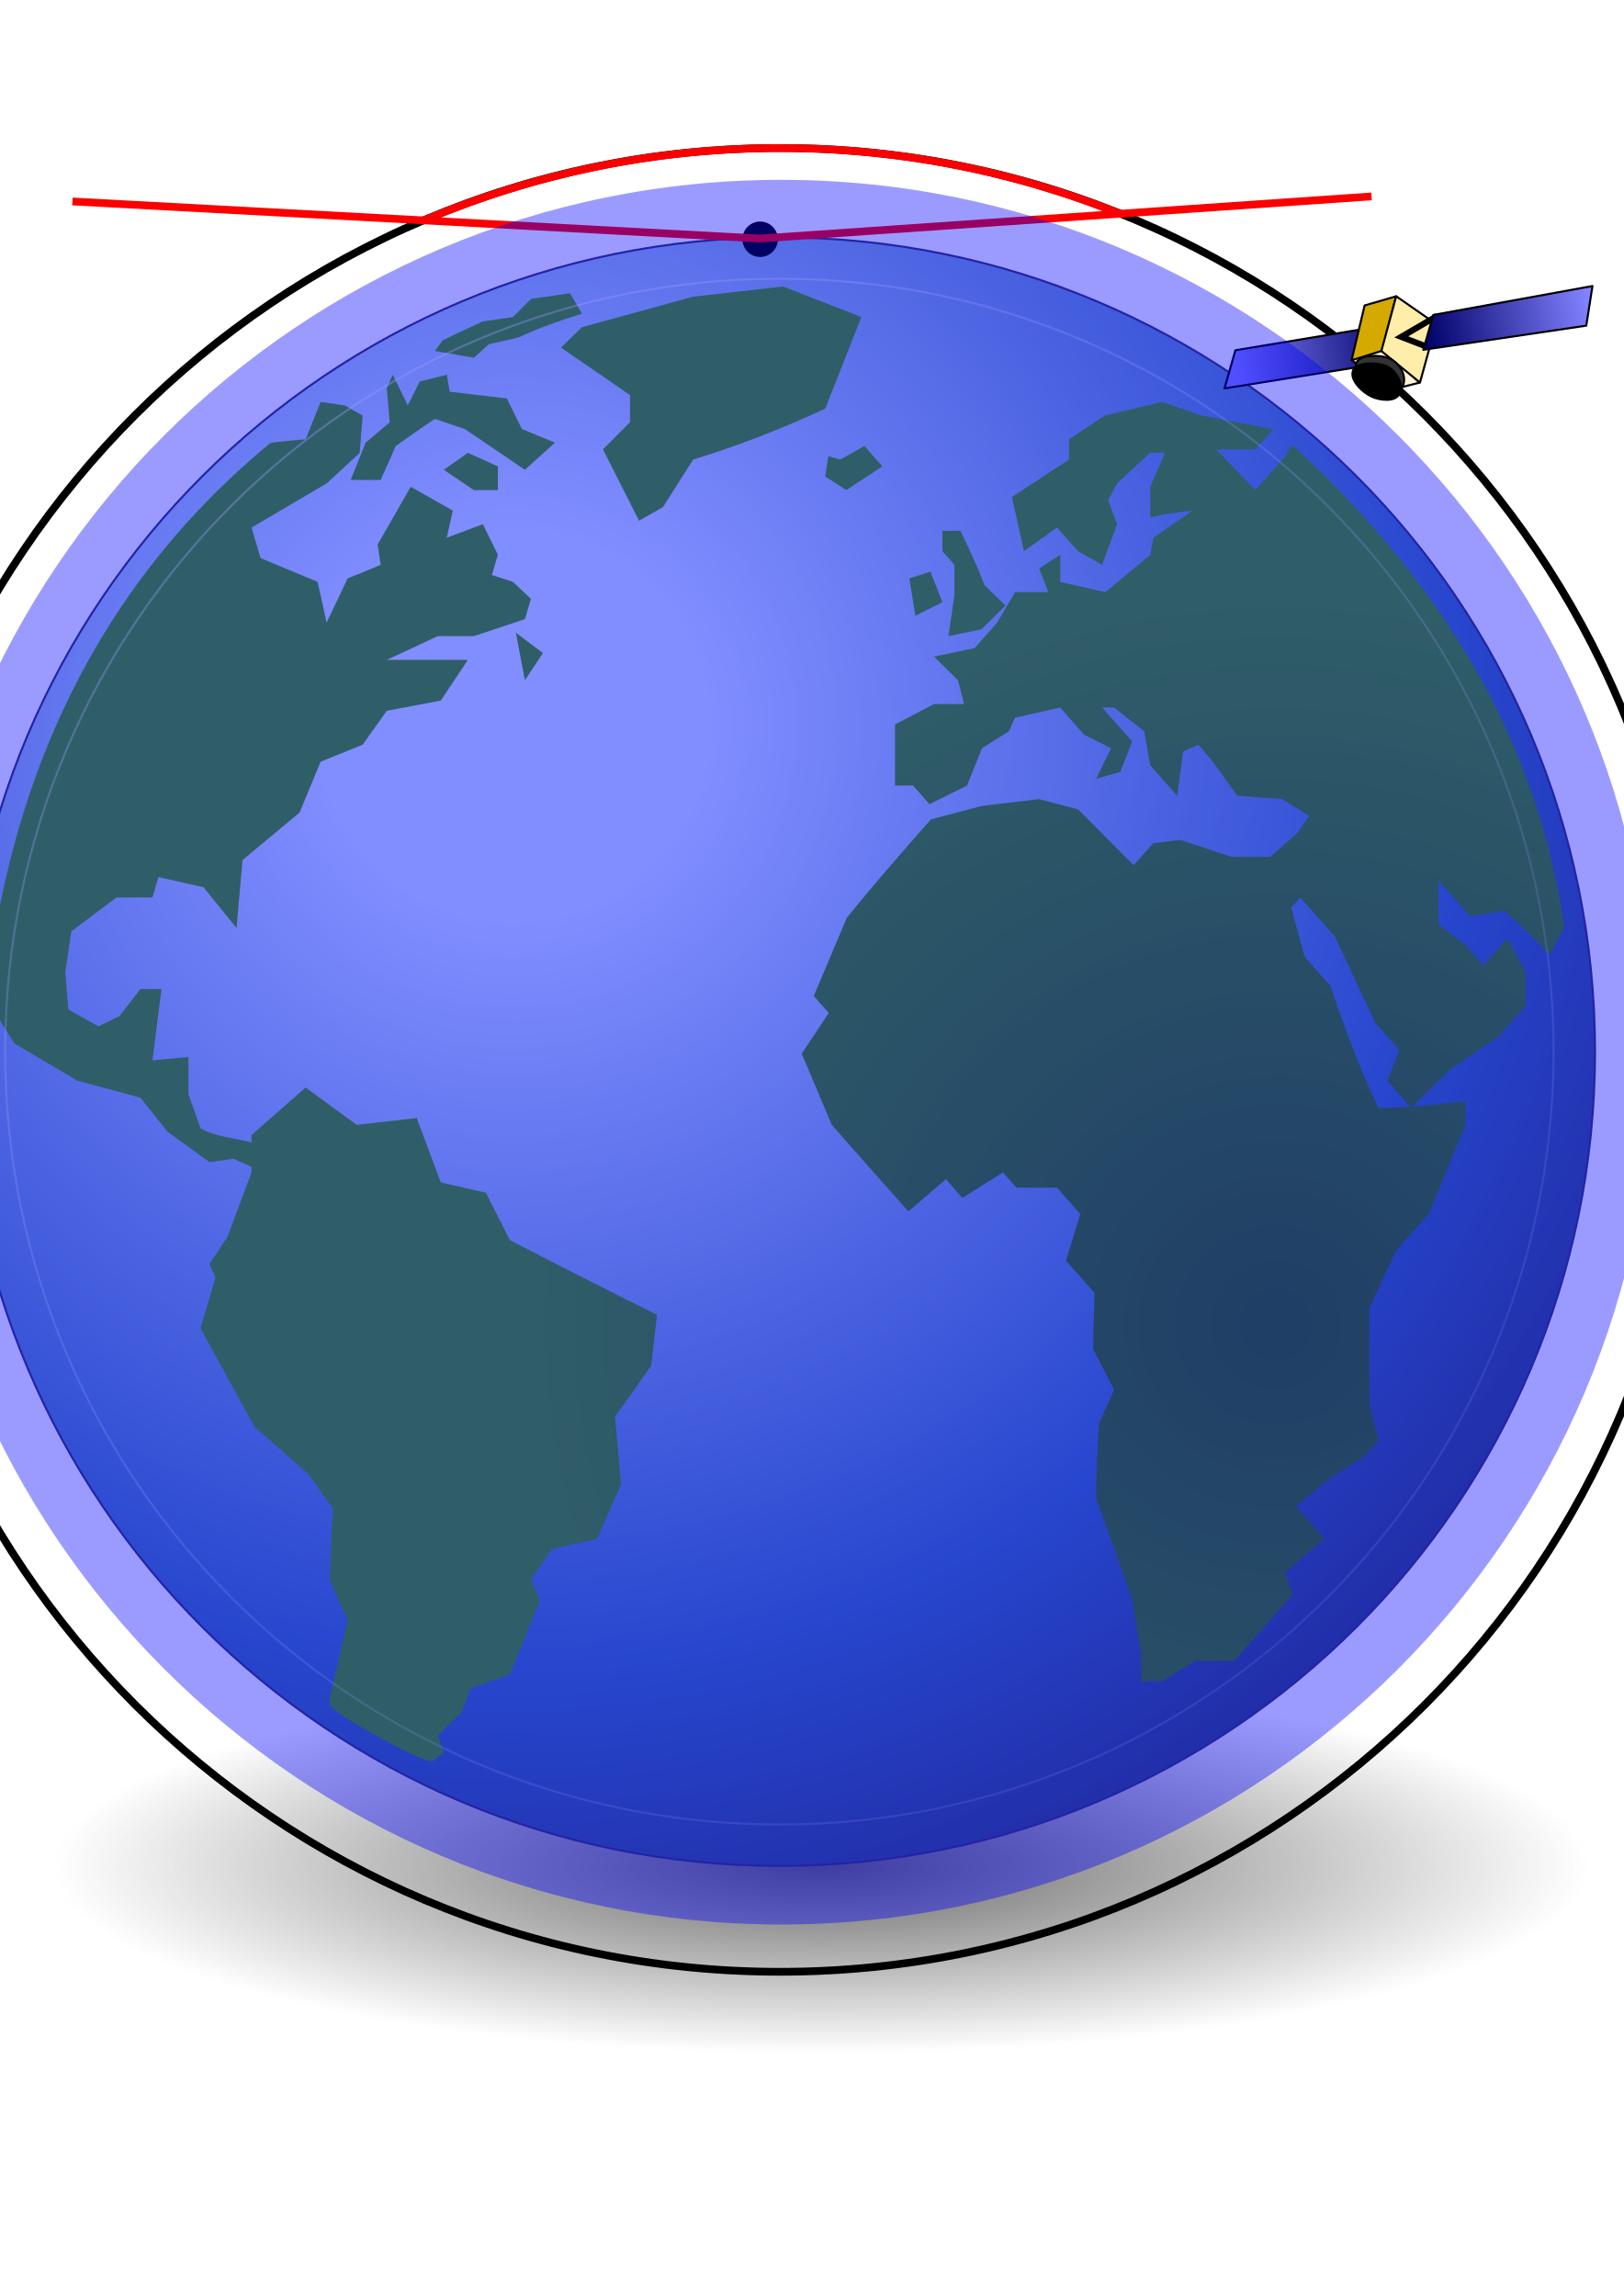
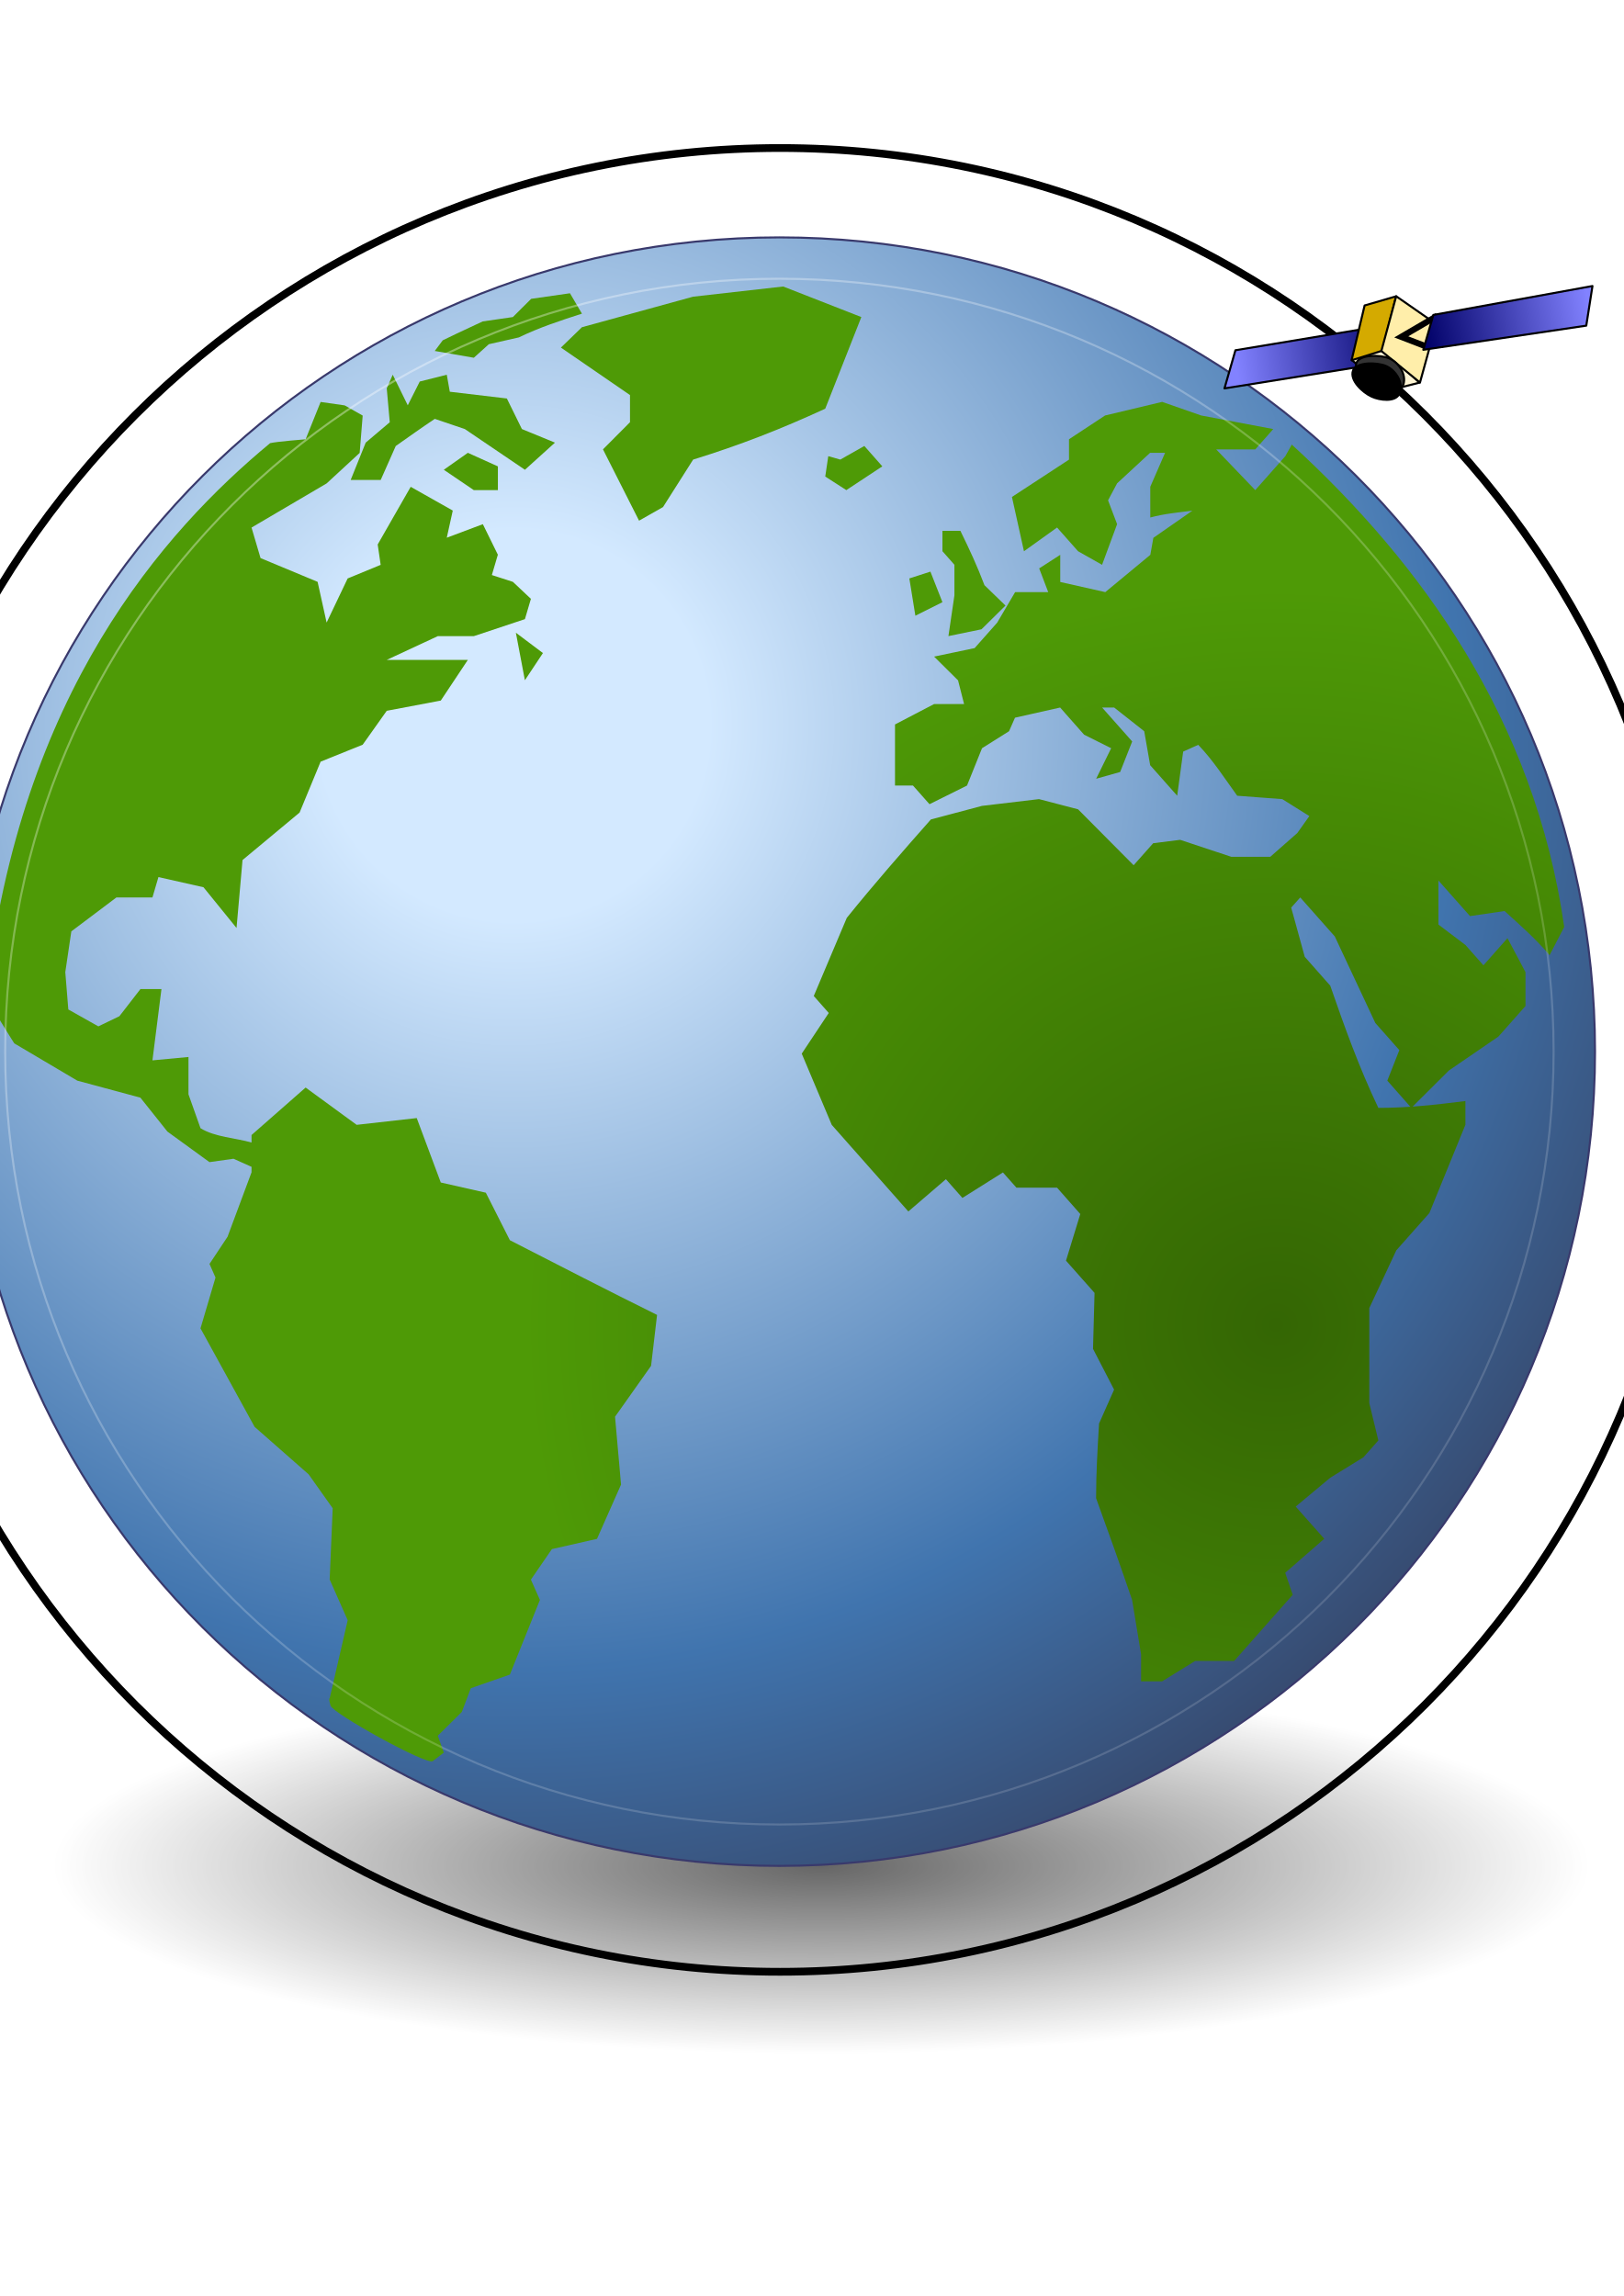
<svg xmlns="http://www.w3.org/2000/svg" xmlns:xlink="http://www.w3.org/1999/xlink" width="210mm" height="297mm" viewBox="0 0 210 297" version="1.1" id="svg7703">
  <defs id="defs7697">
    <linearGradient id="linearGradient6527">
      <stop id="stop6529" offset="0" style="stop-color:#346604;stop-opacity:1;" />
      <stop id="stop6531" offset="1" style="stop-color:#4e9a06;stop-opacity:1;" />
    </linearGradient>
    <linearGradient id="linearGradient6001">
      <stop id="stop6003" offset="0" style="stop-color:#ffffff;stop-opacity:1;" />
      <stop id="stop6005" offset="1" style="stop-color:#ffffff;stop-opacity:0;" />
    </linearGradient>
    <linearGradient id="linearGradient4126">
      <stop id="stop4128" offset="0" style="stop-color:#ffffff;stop-opacity:1;" />
      <stop id="stop4130" offset="1" style="stop-color:#ffffff;stop-opacity:0.165;" />
    </linearGradient>
    <linearGradient id="linearGradient4114">
      <stop id="stop4116" offset="0" style="stop-color:#000000;stop-opacity:1;" />
      <stop id="stop4118" offset="1" style="stop-color:#000000;stop-opacity:0;" />
    </linearGradient>
    <linearGradient id="linearGradient3962">
      <stop id="stop3964" offset="0" style="stop-color:#d3e9ff;stop-opacity:1;" />
      <stop id="stop4134" offset="0.155" style="stop-color:#d3e9ff;stop-opacity:1;" />
      <stop id="stop4346" offset="0.75" style="stop-color:#4074ae;stop-opacity:1;" />
      <stop id="stop3966" offset="1" style="stop-color:#36486c;stop-opacity:1;" />
    </linearGradient>
    <radialGradient gradientUnits="userSpaceOnUse" r="29.993" fy="15.716" fx="18.248" cy="15.716" cx="18.248" gradientTransform="matrix(1.005631,0,0,1.00563,-1.707885,0.3818364)" id="radialGradient3968" xlink:href="#linearGradient3962" />
    <radialGradient gradientUnits="userSpaceOnUse" r="12.289" fy="63.965" fx="15.116" cy="63.965" cx="15.116" gradientTransform="scale(1.64399,0.608276)" id="radialGradient4120" xlink:href="#linearGradient4114" />
    <radialGradient gradientUnits="userSpaceOnUse" r="43.527" fy="12.142" fx="15.601" cy="12.142" cx="15.601" gradientTransform="matrix(1.005631,0,0,1.00563,-1.707885,0.3818364)" id="radialGradient4132" xlink:href="#linearGradient4126" />
    <radialGradient r="6.718" fy="12.493" fx="12.071" cy="12.493" cx="12.071" gradientUnits="userSpaceOnUse" id="radialGradient5983" xlink:href="#linearGradient6001" />
    <radialGradient r="6.718" fy="12.493" fx="12.071" cy="12.493" cx="12.071" gradientUnits="userSpaceOnUse" id="radialGradient5985" xlink:href="#linearGradient6001" />
    <radialGradient r="6.718" fy="12.493" fx="12.071" cy="12.493" cx="12.071" gradientUnits="userSpaceOnUse" id="radialGradient5987" xlink:href="#linearGradient6001" />
    <radialGradient r="6.718" fy="12.493" fx="12.071" cy="12.493" cx="12.071" gradientUnits="userSpaceOnUse" id="radialGradient5989" xlink:href="#linearGradient6001" />
    <linearGradient gradientUnits="userSpaceOnUse" y2="21.042" x2="-22.252" y1="30.057" x1="-25.176" id="linearGradient6007" xlink:href="#linearGradient6001" />
    <linearGradient y2="22.662" x2="-22.114" y1="30.057" x1="-25.176" gradientUnits="userSpaceOnUse" id="linearGradient6011" xlink:href="#linearGradient6001" />
    <linearGradient y2="22.662" x2="-22.114" y1="28.338" x1="-22.823" gradientUnits="userSpaceOnUse" id="linearGradient6015" xlink:href="#linearGradient6001" />
    <linearGradient y2="21.336" x2="-21.962" y1="15.649" x1="-21.659" gradientUnits="userSpaceOnUse" id="linearGradient6019" xlink:href="#linearGradient6001" />
    <radialGradient gradientUnits="userSpaceOnUse" gradientTransform="matrix(0.9529562,-0.02665615,0.02617771,0.9359156,0.6631817,2.179265)" r="19.094" fy="31.097" fx="37.179" cy="31.097" cx="37.179" id="radialGradient6533" xlink:href="#linearGradient6527" />
    <radialGradient r="17.143" fy="40" fx="23.857" cy="40" cx="23.857" gradientTransform="matrix(1,0,0,0.5,0,20)" gradientUnits="userSpaceOnUse" id="radialGradient3976" xlink:href="#linearGradient4114" />
    <radialGradient xlink:href="#linearGradient4114" id="radialGradient6386" gradientUnits="userSpaceOnUse" gradientTransform="matrix(1,0,0,0.5,0,20)" cx="23.857" cy="40" fx="23.857" fy="40" r="17.143" />
    <radialGradient r="19.094" fy="31.097" fx="37.179" cy="31.097" cx="37.179" gradientTransform="matrix(0.9529562,-0.02665615,0.02617771,0.9359156,0.6631817,2.179265)" gradientUnits="userSpaceOnUse" id="radialGradient6405" xlink:href="#linearGradient6527" />
    <radialGradient r="19.094" fy="31.097" fx="37.179" cy="31.097" cx="37.179" gradientTransform="matrix(0.9529562,-0.02665615,0.02617771,0.9359156,0.6631817,2.179265)" gradientUnits="userSpaceOnUse" id="radialGradient6407" xlink:href="#linearGradient6527" />
    <radialGradient r="19.094" fy="31.097" fx="37.179" cy="31.097" cx="37.179" gradientTransform="matrix(0.9529562,-0.02665615,0.02617771,0.9359156,0.6631817,2.179265)" gradientUnits="userSpaceOnUse" id="radialGradient6409" xlink:href="#linearGradient6527" />
    <radialGradient r="19.094" fy="31.097" fx="37.179" cy="31.097" cx="37.179" gradientTransform="matrix(0.9529562,-0.02665615,0.02617771,0.9359156,0.6631817,2.179265)" gradientUnits="userSpaceOnUse" id="radialGradient6411" xlink:href="#linearGradient6527" />
    <radialGradient r="19.094" fy="31.097" fx="37.179" cy="31.097" cx="37.179" gradientTransform="matrix(0.9529562,-0.02665615,0.02617771,0.9359156,0.6631817,2.179265)" gradientUnits="userSpaceOnUse" id="radialGradient6413" xlink:href="#linearGradient6527" />
    <radialGradient r="19.094" fy="31.097" fx="37.179" cy="31.097" cx="37.179" gradientTransform="matrix(0.9529562,-0.02665615,0.02617771,0.9359156,0.6631817,2.179265)" gradientUnits="userSpaceOnUse" id="radialGradient6415" xlink:href="#linearGradient6527" />
    <radialGradient r="19.094" fy="31.097" fx="37.179" cy="31.097" cx="37.179" gradientTransform="matrix(0.9529562,-0.02665615,0.02617771,0.9359156,0.6631817,2.179265)" gradientUnits="userSpaceOnUse" id="radialGradient6417" xlink:href="#linearGradient6527" />
    <radialGradient r="19.094" fy="31.097" fx="37.179" cy="31.097" cx="37.179" gradientTransform="matrix(0.9529562,-0.02665615,0.02617771,0.9359156,0.6631817,2.179265)" gradientUnits="userSpaceOnUse" id="radialGradient6419" xlink:href="#linearGradient6527" />
    <radialGradient r="19.094" fy="31.097" fx="37.179" cy="31.097" cx="37.179" gradientTransform="matrix(0.9529562,-0.02665615,0.02617771,0.9359156,0.6631817,2.179265)" gradientUnits="userSpaceOnUse" id="radialGradient6421" xlink:href="#linearGradient6527" />
    <radialGradient r="19.094" fy="31.097" fx="37.179" cy="31.097" cx="37.179" gradientTransform="matrix(0.9529562,-0.02665615,0.02617771,0.9359156,0.6631817,2.179265)" gradientUnits="userSpaceOnUse" id="radialGradient6423" xlink:href="#linearGradient6527" />
    <radialGradient r="19.094" fy="31.097" fx="37.179" cy="31.097" cx="37.179" gradientTransform="matrix(0.9529562,-0.02665615,0.02617771,0.9359156,0.6631817,2.179265)" gradientUnits="userSpaceOnUse" id="radialGradient6425" xlink:href="#linearGradient6527" />
    <radialGradient r="19.094" fy="31.097" fx="37.179" cy="31.097" cx="37.179" gradientTransform="matrix(0.9529562,-0.02665615,0.02617771,0.9359156,0.6631817,2.179265)" gradientUnits="userSpaceOnUse" id="radialGradient6427" xlink:href="#linearGradient6527" />
    <radialGradient r="19.094" fy="31.097" fx="37.179" cy="31.097" cx="37.179" gradientTransform="matrix(0.9529562,-0.02665615,0.02617771,0.9359156,0.6631817,2.179265)" gradientUnits="userSpaceOnUse" id="radialGradient6429" xlink:href="#linearGradient6527" />
    <radialGradient r="19.094" fy="31.097" fx="37.179" cy="31.097" cx="37.179" gradientTransform="matrix(0.9529562,-0.02665615,0.02617771,0.9359156,0.6631817,2.179265)" gradientUnits="userSpaceOnUse" id="radialGradient6431" xlink:href="#linearGradient6527" />
    <radialGradient r="19.094" fy="31.097" fx="37.179" cy="31.097" cx="37.179" gradientTransform="matrix(0.9529562,-0.02665615,0.02617771,0.9359156,0.6631817,2.179265)" gradientUnits="userSpaceOnUse" id="radialGradient6433" xlink:href="#linearGradient6527" />
    <radialGradient r="19.094" fy="31.097" fx="37.179" cy="31.097" cx="37.179" gradientTransform="matrix(0.9529562,-0.02665615,0.02617771,0.9359156,0.6631817,2.179265)" gradientUnits="userSpaceOnUse" id="radialGradient6435" xlink:href="#linearGradient6527" />
    <radialGradient r="19.094" fy="31.097" fx="37.179" cy="31.097" cx="37.179" gradientTransform="matrix(0.9529562,-0.02665615,0.02617771,0.9359156,0.6631817,2.179265)" gradientUnits="userSpaceOnUse" id="radialGradient6437" xlink:href="#linearGradient6527" />
    <radialGradient r="19.094" fy="31.097" fx="37.179" cy="31.097" cx="37.179" gradientTransform="matrix(0.9529562,-0.02665615,0.02617771,0.9359156,0.6631817,2.179265)" gradientUnits="userSpaceOnUse" id="radialGradient6439" xlink:href="#linearGradient6527" />
    <radialGradient r="19.094" fy="31.097" fx="37.179" cy="31.097" cx="37.179" gradientTransform="matrix(0.9529562,-0.02665615,0.02617771,0.9359156,0.6631817,2.179265)" gradientUnits="userSpaceOnUse" id="radialGradient6441" xlink:href="#linearGradient6527" />
    <radialGradient r="19.094" fy="31.097" fx="37.179" cy="31.097" cx="37.179" gradientTransform="matrix(0.9529562,-0.02665615,0.02617771,0.9359156,0.6631817,2.179265)" gradientUnits="userSpaceOnUse" id="radialGradient6443" xlink:href="#linearGradient6527" />
    <radialGradient r="19.094" fy="31.097" fx="37.179" cy="31.097" cx="37.179" gradientTransform="matrix(0.9529562,-0.02665615,0.02617771,0.9359156,0.6631817,2.179265)" gradientUnits="userSpaceOnUse" id="radialGradient6445" xlink:href="#linearGradient6527" />
    <radialGradient r="19.094" fy="31.097" fx="37.179" cy="31.097" cx="37.179" gradientTransform="matrix(0.9529562,-0.02665615,0.02617771,0.9359156,0.6631817,2.179265)" gradientUnits="userSpaceOnUse" id="radialGradient6447" xlink:href="#linearGradient6527" />
    <radialGradient r="19.094" fy="31.097" fx="37.179" cy="31.097" cx="37.179" gradientTransform="matrix(0.9529562,-0.02665615,0.02617771,0.9359156,0.6631817,2.179265)" gradientUnits="userSpaceOnUse" id="radialGradient6449" xlink:href="#linearGradient6527" />
    <radialGradient r="19.094" fy="31.097" fx="37.179" cy="31.097" cx="37.179" gradientTransform="matrix(0.9529562,-0.02665615,0.02617771,0.9359156,0.6631817,2.179265)" gradientUnits="userSpaceOnUse" id="radialGradient6451" xlink:href="#linearGradient6527" />
    <radialGradient r="19.094" fy="31.097" fx="37.179" cy="31.097" cx="37.179" gradientTransform="matrix(0.9529562,-0.02665615,0.02617771,0.9359156,0.6631817,2.179265)" gradientUnits="userSpaceOnUse" id="radialGradient6453" xlink:href="#linearGradient6527" />
    <radialGradient r="19.094" fy="31.097" fx="37.179" cy="31.097" cx="37.179" gradientTransform="matrix(0.9529562,-0.02665615,0.02617771,0.9359156,0.6631817,2.179265)" gradientUnits="userSpaceOnUse" id="radialGradient6455" xlink:href="#linearGradient6527" />
    <radialGradient r="19.094" fy="31.097" fx="37.179" cy="31.097" cx="37.179" gradientTransform="matrix(0.9529562,-0.02665615,0.02617771,0.9359156,0.6631817,2.179265)" gradientUnits="userSpaceOnUse" id="radialGradient6457" xlink:href="#linearGradient6527" />
    <radialGradient r="19.094" fy="31.097" fx="37.179" cy="31.097" cx="37.179" gradientTransform="matrix(0.9529562,-0.02665615,0.02617771,0.9359156,0.6631817,2.179265)" gradientUnits="userSpaceOnUse" id="radialGradient6459" xlink:href="#linearGradient6527" />
    <radialGradient r="19.094" fy="31.097" fx="37.179" cy="31.097" cx="37.179" gradientTransform="matrix(0.9529562,-0.02665615,0.02617771,0.9359156,0.6631817,2.179265)" gradientUnits="userSpaceOnUse" id="radialGradient6461" xlink:href="#linearGradient6527" />
    <radialGradient r="19.094" fy="31.097" fx="37.179" cy="31.097" cx="37.179" gradientTransform="matrix(0.9529562,-0.02665615,0.02617771,0.9359156,0.6631817,2.179265)" gradientUnits="userSpaceOnUse" id="radialGradient6463" xlink:href="#linearGradient6527" />
    <radialGradient r="19.094" fy="31.097" fx="37.179" cy="31.097" cx="37.179" gradientTransform="matrix(0.9529562,-0.02665615,0.02617771,0.9359156,0.6631817,2.179265)" gradientUnits="userSpaceOnUse" id="radialGradient6465" xlink:href="#linearGradient6527" />
    <radialGradient r="19.094" fy="31.097" fx="37.179" cy="31.097" cx="37.179" gradientTransform="matrix(0.9529562,-0.02665615,0.02617771,0.9359156,0.6631817,2.179265)" gradientUnits="userSpaceOnUse" id="radialGradient6467" xlink:href="#linearGradient6527" />
    <radialGradient r="19.094" fy="31.097" fx="37.179" cy="31.097" cx="37.179" gradientTransform="matrix(0.9529562,-0.02665615,0.02617771,0.9359156,0.6631817,2.179265)" gradientUnits="userSpaceOnUse" id="radialGradient6469" xlink:href="#linearGradient6527" />
    <radialGradient r="19.094" fy="31.097" fx="37.179" cy="31.097" cx="37.179" gradientTransform="matrix(0.9529562,-0.02665615,0.02617771,0.9359156,0.6631817,2.179265)" gradientUnits="userSpaceOnUse" id="radialGradient6471" xlink:href="#linearGradient6527" />
    <radialGradient r="19.094" fy="31.097" fx="37.179" cy="31.097" cx="37.179" gradientTransform="matrix(0.9529562,-0.02665615,0.02617771,0.9359156,0.6631817,2.179265)" gradientUnits="userSpaceOnUse" id="radialGradient6473" xlink:href="#linearGradient6527" />
    <radialGradient r="19.094" fy="31.097" fx="37.179" cy="31.097" cx="37.179" gradientTransform="matrix(0.9529562,-0.02665615,0.02617771,0.9359156,0.6631817,2.179265)" gradientUnits="userSpaceOnUse" id="radialGradient6475" xlink:href="#linearGradient6527" />
    <radialGradient r="19.094" fy="31.097" fx="37.179" cy="31.097" cx="37.179" gradientTransform="matrix(0.9529562,-0.02665615,0.02617771,0.9359156,0.6631817,2.179265)" gradientUnits="userSpaceOnUse" id="radialGradient6477" xlink:href="#linearGradient6527" />
    <radialGradient r="19.094" fy="31.097" fx="37.179" cy="31.097" cx="37.179" gradientTransform="matrix(0.9529562,-0.02665615,0.02617771,0.9359156,0.6631817,2.179265)" gradientUnits="userSpaceOnUse" id="radialGradient6479" xlink:href="#linearGradient6527" />
    <radialGradient r="19.094" fy="31.097" fx="37.179" cy="31.097" cx="37.179" gradientTransform="matrix(0.9529562,-0.02665615,0.02617771,0.9359156,0.6631817,2.179265)" gradientUnits="userSpaceOnUse" id="radialGradient6481" xlink:href="#linearGradient6527" />
    <radialGradient r="19.094" fy="31.097" fx="37.179" cy="31.097" cx="37.179" gradientTransform="matrix(0.9529562,-0.02665615,0.02617771,0.9359156,0.6631817,2.179265)" gradientUnits="userSpaceOnUse" id="radialGradient6483" xlink:href="#linearGradient6527" />
    <linearGradient y2="-351.925" x2="-151.84" y1="-341.619" x1="-225.89" gradientTransform="rotate(180,-227.0476,-358.5713)" gradientUnits="userSpaceOnUse" id="linearGradient3418" xlink:href="#linearGradient3366" />
    <linearGradient id="linearGradient3366">
      <stop id="stop3368" offset="0" style="stop-color:#000067;stop-opacity:1;" />
      <stop id="stop3370" offset="1" style="stop-color:#8282ff;stop-opacity:1;" />
    </linearGradient>
    <linearGradient y2="-354.846" x2="-150.065" y1="-341.619" x1="-225.89" gradientTransform="matrix(1,0,0,0.8927203,8.010194,-77.54423)" gradientUnits="userSpaceOnUse" id="linearGradient3420" xlink:href="#linearGradient3366" />
    <filter id="filter4038" color-interpolation-filters="sRGB">
      <feBlend id="feBlend4040" mode="lighten" in2="BackgroundImage" />
    </filter>
    <filter id="filter4038-1" color-interpolation-filters="sRGB">
      <feBlend id="feBlend4040-7" mode="lighten" in2="BackgroundImage" />
    </filter>
  </defs>
  <g id="layer1" style="display:inline">
    <g id="layer1-5" transform="matrix(5.409749,0,0,5.401432,-23.62407,6.40079)" style="stroke-width:0.049">
      <ellipse style="color:#000000;display:block;overflow:visible;visibility:visible;opacity:0.6;fill:url(#radialGradient6386);fill-opacity:1;fill-rule:nonzero;stroke:none;stroke-width:0.049;marker:none" id="path6548" transform="matrix(1.070555,0,0,0.525,-1.540384,22.5)" cx="23.857" cy="40" rx="17.143" ry="8.571" />
      <path id="path3214" d="m 42.5,23.999 c 0,10.77 -8.731,19.501 -19.5,19.501 -10.77,0 -19.5,-8.731 -19.5,-19.501 C 3.5,13.23 12.231,4.5 23,4.5 c 10.769,0 19.5,8.73 19.5,19.499 z" style="fill:url(#radialGradient3968);fill-opacity:1;fill-rule:nonzero;stroke:#39396c;stroke-width:0.049;stroke-miterlimit:4;stroke-opacity:1" />
      <g transform="matrix(0.9879138,0,0,0.9878913,-1.586124,0.6160591)" style="fill:url(#radialGradient6533);fill-opacity:1;fill-rule:nonzero;stroke:none;stroke-width:0.049" id="g4136">
        <g style="fill:url(#radialGradient6409);fill-opacity:1;stroke-width:0.049" id="g4138">
          <g style="fill:url(#radialGradient6407);fill-opacity:1;stroke-width:0.049" id="g4142">
            <path style="fill:url(#radialGradient6405);fill-opacity:1;stroke-width:0.049" id="path4144" d="M 43.88,20.648 43.526,21.332 c -0.334,-0.394 -0.709,-0.725 -1.09,-1.07 l -0.836,0.123 -0.764,-0.863 v 1.068 l 0.654,0.495 0.435,0.493 0.582,-0.658 c 0.146,0.274 0.291,0.549 0.436,0.823 v 0.822 l -0.655,0.74 -1.199,0.823 -0.908,0.906 -0.582,-0.66 0.291,-0.74 -0.581,-0.658 -0.981,-2.098 -0.836,-0.945 -0.219,0.246 0.328,1.193 0.617,0.699 c 0.352,1.018 0.701,1.99 1.164,2.963 0.718,0 1.395,-0.076 2.107,-0.166 v 0.576 l -0.872,2.139 -0.8,0.904 -0.654,1.4 c 0,0.768 0,1.535 0,2.303 l 0.219,0.906 -0.363,0.41 -0.801,0.494 -0.836,0.699 0.691,0.781 -0.945,0.824 0.182,0.533 -1.418,1.605 h -0.944 l -0.8,0.494 H 33.64 V 38.281 L 33.423,36.963 c -0.281,-0.826 -0.574,-1.647 -0.872,-2.467 0,-0.606 0.036,-1.205 0.072,-1.81 l 0.364,-0.822 -0.51,-0.988 0.037,-1.357 -0.691,-0.781 0.346,-1.131 -0.562,-0.638 H 30.624 l -0.327,-0.37 -0.981,0.618 -0.399,-0.454 -0.909,0.782 c -0.617,-0.7 -1.235,-1.399 -1.853,-2.098 l -0.727,-1.728 0.654,-0.986 -0.363,-0.411 0.799,-1.894 c 0.656,-0.816 1.342,-1.6 2.035,-2.386 l 1.236,-0.329 1.381,-0.164 0.945,0.247 1.345,1.356 0.473,-0.534 0.653,-0.082 1.236,0.411 h 0.945 l 0.654,-0.576 0.291,-0.411 -0.655,-0.411 -1.091,-0.082 c -0.303,-0.42 -0.584,-0.861 -0.943,-1.234 l -0.364,0.164 -0.145,1.07 -0.654,-0.74 -0.144,-0.824 -0.727,-0.574 h -0.292 l 0.728,0.822 -0.291,0.74 -0.581,0.164 0.363,-0.74 -0.655,-0.328 -0.58,-0.658 -1.092,0.246 -0.144,0.328 -0.654,0.412 -0.363,0.905 -0.908,0.452 -0.4,-0.452 h -0.435 v -1.481 l 0.945,-0.494 h 0.727 l -0.146,-0.575 -0.58,-0.576 0.981,-0.206 0.545,-0.616 0.435,-0.741 h 0.801 l -0.219,-0.575 0.51,-0.329 v 0.658 l 1.09,0.246 1.09,-0.904 0.073,-0.412 0.944,-0.658 c -0.342,0.043 -0.684,0.074 -1.018,0.165 V 9.977 L 34.221,9.154 H 33.858 l -0.798,0.74 -0.219,0.412 0.219,0.577 -0.364,0.986 -0.581,-0.329 -0.508,-0.575 -0.801,0.575 -0.291,-1.316 1.381,-0.905 V 8.825 l 0.873,-0.576 1.381,-0.33 0.945,0.33 1.744,0.329 -0.435,0.493 H 35.458 l 0.945,0.987 0.727,-0.822 0.157,-0.282 c 3.13,2.869 5.879,6.665 6.593,11.694 z" />
          </g>
        </g>
        <g style="fill:url(#radialGradient6415);fill-opacity:1;stroke-width:0.049" id="g4146">
          <g style="fill:url(#radialGradient6413);fill-opacity:1;stroke-width:0.049" id="g4150">
            <path style="fill:url(#radialGradient6411);fill-opacity:1;stroke-width:0.049" id="path4152" d="m 26.07,9.236 -0.073,0.493 0.51,0.329 0.871,-0.576 -0.435,-0.494 -0.582,0.33 -0.29,-0.083" />
          </g>
        </g>
        <g style="fill:url(#radialGradient6421);fill-opacity:1;stroke-width:0.049" id="g4154">
          <g style="fill:url(#radialGradient6419);fill-opacity:1;stroke-width:0.049" id="g4158">
            <path style="fill:url(#radialGradient6417);fill-opacity:1;stroke-width:0.049" id="path4160" d="m 26.87,5.863 -1.891,-0.741 -2.18,0.247 -2.69,0.74 -0.509,0.494 1.672,1.151 v 0.658 l -0.654,0.658 0.873,1.729 0.58,-0.33 0.729,-1.151 c 1.123,-0.347 2.13,-0.741 3.197,-1.234 l 0.873,-2.221" />
          </g>
        </g>
        <g style="fill:url(#radialGradient6427);fill-opacity:1;stroke-width:0.049" id="g4162">
          <g style="fill:url(#radialGradient6425);fill-opacity:1;stroke-width:0.049" id="g4166">
            <path style="fill:url(#radialGradient6423);fill-opacity:1;stroke-width:0.049" id="path4168" d="m 28.833,12.775 -0.291,-0.741 -0.51,0.165 0.146,0.904 0.654,-0.328" />
          </g>
        </g>
        <g style="fill:url(#radialGradient6433);fill-opacity:1;stroke-width:0.049" id="g4170">
          <g style="fill:url(#radialGradient6431);fill-opacity:1;stroke-width:0.049" id="g4174">
            <path style="fill:url(#radialGradient6429);fill-opacity:1;stroke-width:0.049" id="path4176" d="m 29.123,12.609 -0.145,0.988 0.8,-0.165 0.581,-0.575 -0.509,-0.494 C 29.679,11.908 29.482,11.483 29.268,11.046 H 28.833 v 0.493 l 0.29,0.329 v 0.74" />
          </g>
        </g>
        <g style="fill:url(#radialGradient6439);fill-opacity:1;stroke-width:0.049" id="g4178">
          <g style="fill:url(#radialGradient6437);fill-opacity:1;stroke-width:0.049" id="g4182">
            <path style="fill:url(#radialGradient6435);fill-opacity:1;stroke-width:0.049" id="path4184" d="m 18.365,28.242 -0.582,-1.152 -1.09,-0.247 -0.582,-1.562 -1.454,0.164 -1.235,-0.904 -1.309,1.151 v 0.182 c -0.396,-0.114 -0.883,-0.13 -1.235,-0.347 l -0.291,-0.822 v -0.905 l -0.872,0.082 c 0.073,-0.576 0.145,-1.151 0.218,-1.728 H 9.424 L 8.915,22.812 8.406,23.058 7.679,22.648 7.606,21.743 7.752,20.755 8.843,19.933 h 0.872 l 0.145,-0.494 1.09,0.246 0.8,0.988 0.145,-1.647 1.381,-1.151 0.509,-1.234 1.018,-0.411 0.582,-0.822 1.308,-0.248 0.655,-0.986 c -0.654,0 -1.309,0 -1.963,0 l 1.236,-0.576 h 0.872 l 1.236,-0.412 0.145,-0.492 -0.436,-0.412 -0.509,-0.165 0.145,-0.493 -0.363,-0.74 -0.873,0.328 0.145,-0.658 -1.018,-0.576 -0.799,1.398 0.072,0.494 -0.799,0.33 -0.509,1.069 -0.218,-0.987 -1.381,-0.576 -0.218,-0.74 1.817,-1.07 0.8,-0.74 0.073,-0.905 -0.436,-0.247 -0.582,-0.083 -0.363,0.905 c 0,0 -0.703,0.055 -0.86,0.094 C 9.987,11.059 6.501,14.983 5.692,22.288 c 0.037,0.174 0.679,1.182 0.679,1.182 l 1.526,0.904 1.526,0.412 0.655,0.823 1.017,0.74 0.582,-0.082 0.436,0.196 v 0.133 l -0.581,1.563 -0.436,0.658 0.145,0.33 -0.363,1.232 1.309,2.387 1.308,1.152 0.582,0.822 -0.073,1.728 0.436,0.986 -0.436,1.893 c 0,0 -0.034,-0.012 0.021,0.178 0.056,0.19 2.329,1.451 2.474,1.344 0.144,-0.109 0.267,-0.205 0.267,-0.205 l -0.145,-0.41 0.581,-0.576 0.218,-0.576 0.945,-0.33 0.727,-1.81 -0.218,-0.492 0.508,-0.74 1.091,-0.248 0.582,-1.316 -0.145,-1.645 0.872,-1.234 0.145,-1.234 C 20.733,29.461 19.549,28.851 18.365,28.242" />
          </g>
        </g>
        <g style="fill:url(#radialGradient6445);fill-opacity:1;stroke-width:0.049" id="g4186">
          <g style="fill:url(#radialGradient6443);fill-opacity:1;stroke-width:0.049" id="g4190">
            <path style="fill:url(#radialGradient6441);fill-opacity:1;stroke-width:0.049" id="path4192" d="m 16.766,9.565 0.727,0.494 h 0.582 V 9.483 l -0.727,-0.329 -0.582,0.411" />
          </g>
        </g>
        <g style="fill:url(#radialGradient6451);fill-opacity:1;stroke-width:0.049" id="g4194">
          <g style="fill:url(#radialGradient6449);fill-opacity:1;stroke-width:0.049" id="g4198">
            <path style="fill:url(#radialGradient6447);fill-opacity:1;stroke-width:0.049" id="path4200" d="M 14.876,8.907 14.512,9.812 h 0.727 L 15.603,8.989 C 15.917,8.768 16.229,8.544 16.548,8.331 l 0.727,0.247 c 0.484,0.329 0.969,0.658 1.454,0.987 L 19.456,8.907 18.656,8.578 18.292,7.837 16.911,7.673 16.838,7.261 16.184,7.426 15.894,8.002 15.53,7.261 l -0.145,0.329 0.073,0.823 -0.582,0.494" />
          </g>
        </g>
        <g style="fill:url(#radialGradient6461);fill-opacity:1;stroke-width:0.049" id="g4202">
          <g id="g4204" style="opacity:0.75;fill:url(#radialGradient6455);fill-opacity:1;stroke-width:0.049">
            <path style="fill:url(#radialGradient6453);fill-opacity:1;stroke-width:0.049" d="" id="path4206" />
          </g>
          <g style="fill:url(#radialGradient6459);fill-opacity:1;stroke-width:0.049" id="g4208">
            <path style="fill:url(#radialGradient6457);fill-opacity:1;stroke-width:0.049" d="" id="path4210" />
          </g>
        </g>
        <g style="fill:url(#radialGradient6471);fill-opacity:1;stroke-width:0.049" id="g4212">
          <g id="g4214" style="opacity:0.75;fill:url(#radialGradient6465);fill-opacity:1;stroke-width:0.049">
            <path style="fill:url(#radialGradient6463);fill-opacity:1;stroke-width:0.049" d="" id="path4216" />
          </g>
          <g style="fill:url(#radialGradient6469);fill-opacity:1;stroke-width:0.049" id="g4218">
            <path style="fill:url(#radialGradient6467);fill-opacity:1;stroke-width:0.049" d="" id="path4220" />
          </g>
        </g>
        <g style="fill:url(#radialGradient6477);fill-opacity:1;stroke-width:0.049" id="g4222">
          <g style="fill:url(#radialGradient6475);fill-opacity:1;stroke-width:0.049" id="g4226">
            <path style="fill:url(#radialGradient6473);fill-opacity:1;stroke-width:0.049" id="path4228" d="M 17.492,6.85 17.856,6.521 18.583,6.356 c 0.498,-0.242 0.998,-0.405 1.526,-0.576 l -0.29,-0.494 -0.939,0.135 -0.443,0.442 -0.731,0.106 -0.65,0.305 -0.316,0.153 -0.193,0.258 0.944,0.164" />
          </g>
        </g>
        <g style="fill:url(#radialGradient6483);fill-opacity:1;stroke-width:0.049" id="g4230">
          <g style="fill:url(#radialGradient6481);fill-opacity:1;stroke-width:0.049" id="g4234">
            <path style="fill:url(#radialGradient6479);fill-opacity:1;stroke-width:0.049" id="path4236" d="m 18.729,14.666 0.436,-0.658 -0.655,-0.493 0.218,1.151" />
          </g>
        </g>
      </g>
      <path id="path4122" d="m 41.51,23.999 c 0,10.223 -8.288,18.51 -18.509,18.51 -10.223,0 -18.51,-8.287 -18.51,-18.51 0,-10.222 8.287,-18.509 18.51,-18.509 10.222,0 18.509,8.287 18.509,18.509 z" style="opacity:0.396;fill:none;stroke:url(#radialGradient4132);stroke-width:0.049;stroke-miterlimit:4;stroke-opacity:1" />
    </g>
    <circle style="opacity:1;fill:none;fill-opacity:1;stroke:#000000;stroke-width:1;stroke-linejoin:miter;stroke-miterlimit:4;stroke-dasharray:none;stroke-dashoffset:0;stroke-opacity:1" id="path8452" cx="100.882" cy="137.104" r="117.957" />
    <g transform="matrix(0.1847951,0,0,0.1827005,128.8083,17.086)" id="layer1-56" style="stroke-width:1.44">
      <g transform="matrix(1.540703,0,0,1.540703,634.0308,729.5217)" id="g3408" style="stroke-width:1.44">
        <path style="fill:url(#linearGradient3418);fill-opacity:1;fill-rule:evenodd;stroke:#000000;stroke-width:0.935px;stroke-linecap:butt;stroke-linejoin:round;stroke-opacity:1" d="m -233.262,-367.721 4.558,-17.954 -74.025,12.43 -4.978,17.539 z" id="path3374" />
        <path style="fill:#fff6d5;fill-rule:evenodd;stroke:#000000;stroke-width:0.935px;stroke-linecap:butt;stroke-linejoin:round;stroke-opacity:1" d="m -249.844,-368.73 16.41,14.013 14.374,-3.657 -16.227,-15.008" id="path3358" />
        <path style="fill:#d4aa00;fill-rule:evenodd;stroke:#000000;stroke-width:0.935px;stroke-linecap:butt;stroke-linejoin:round;stroke-opacity:1" d="m -249.971,-368.626 5.929,-25.198 14.325,-4.211 -6.308,24.997 z" id="path3352" />
        <path style="fill:#ffeeaa;fill-rule:evenodd;stroke:#000000;stroke-width:0.935px;stroke-linecap:butt;stroke-linejoin:round;stroke-opacity:1" d="m -229.706,-398.058 18.136,12.763 -7.329,26.897 -17.54,-14.501 z" id="path3354" />
        <path style="fill:none;stroke:#000000;stroke-width:2.804;stroke-linecap:butt;stroke-linejoin:miter;stroke-miterlimit:4;stroke-dasharray:none;stroke-opacity:1" d="m -215.225,-374.64 -12.168,-4.751 16.345,-9.655" id="path3378" />
        <path style="fill:url(#linearGradient3420);fill-opacity:1;fill-rule:evenodd;stroke:#000000;stroke-width:0.935px;stroke-linecap:butt;stroke-linejoin:round;stroke-opacity:1" d="m -212.823,-389.48 -4.558,16.028 74.025,-11.096 2.816,-18.214 z" id="path3364" />
        <path style="fill:#333333;fill-opacity:1;fill-rule:evenodd;stroke:#000000;stroke-width:0.935px;stroke-linecap:butt;stroke-linejoin:miter;stroke-opacity:1" d="m -247.784,-367.397 c 1.482,-4.028 10.892,-3.809 14.846,-2.141 4.832,2.038 8.502,8.402 6.077,13.051 -1.901,3.643 -8.702,2.834 -12.43,1.105 -4.27,-1.98 -10.119,-7.598 -8.494,-12.015 z" id="path3380-2" />
        <path style="fill:#000000;fill-rule:evenodd;stroke:#000000;stroke-width:0.935px;stroke-linecap:butt;stroke-linejoin:miter;stroke-opacity:1" d="m -249.305,-363.931 c 1.482,-4.028 10.892,-3.809 14.846,-2.141 4.832,2.038 8.502,8.402 6.077,13.051 -1.901,3.643 -8.702,2.834 -12.43,1.105 -4.27,-1.98 -10.119,-7.598 -8.494,-12.015 z" id="path3380" />
      </g>
    </g>
  </g>
-   <g id="layer5" style="display:inline">
+   <g id="layer5" style="display:none">
    <circle style="opacity:1;fill:#000000;fill-opacity:1;stroke:#000000;stroke-width:0.265;stroke-linejoin:miter;stroke-miterlimit:4;stroke-dasharray:none;stroke-dashoffset:0;stroke-opacity:1" id="path9001" cx="98.316" cy="30.949" r="2.157" />
    <path style="fill:none;fill-rule:evenodd;stroke:#fc0000;stroke-width:1;stroke-linecap:butt;stroke-linejoin:miter;stroke-miterlimit:4;stroke-dasharray:none;stroke-opacity:1" d="M 9.369,26.06 98.279,30.855 177.382,25.407" id="path9396" />
    <path id="circle9398" style="display:inline;opacity:1;fill:none;fill-opacity:1;stroke:#fb0000;stroke-width:1;stroke-linejoin:miter;stroke-miterlimit:4;stroke-dasharray:none;stroke-dashoffset:0;stroke-opacity:1" d="m 54.735,28.549 a 117.957,117.957 0 0 1 90.105,-0.905" />
  </g>
  <g id="layer6" style="display:none">
    <text xml:space="preserve" style="font-style:normal;font-weight:normal;font-size:6.04px;line-height:125%;font-family:Sans;letter-spacing:0px;word-spacing:0px;fill:#000000;fill-opacity:1;stroke:none;stroke-width:0.265px;stroke-linecap:butt;stroke-linejoin:miter;stroke-opacity:1" x="9.252" y="8.452" id="text9404">
      <tspan id="tspan9402" x="9.252" y="8.452" style="stroke-width:0.265px">600km altitude, 90min period, 5° elevation, ~11min contacts</tspan>
    </text>
  </g>
-   <g id="layer7">
+   <g id="layer7" style="display:none">
    <circle style="display:inline;opacity:1;fill:#0000ff;fill-opacity:0.392;stroke:none;stroke-width:1;stroke-linejoin:miter;stroke-miterlimit:4;stroke-dasharray:none;stroke-dashoffset:0;stroke-opacity:0.392" id="path9410" cx="101.028" cy="136.104" r="112.841" />
  </g>
</svg>
